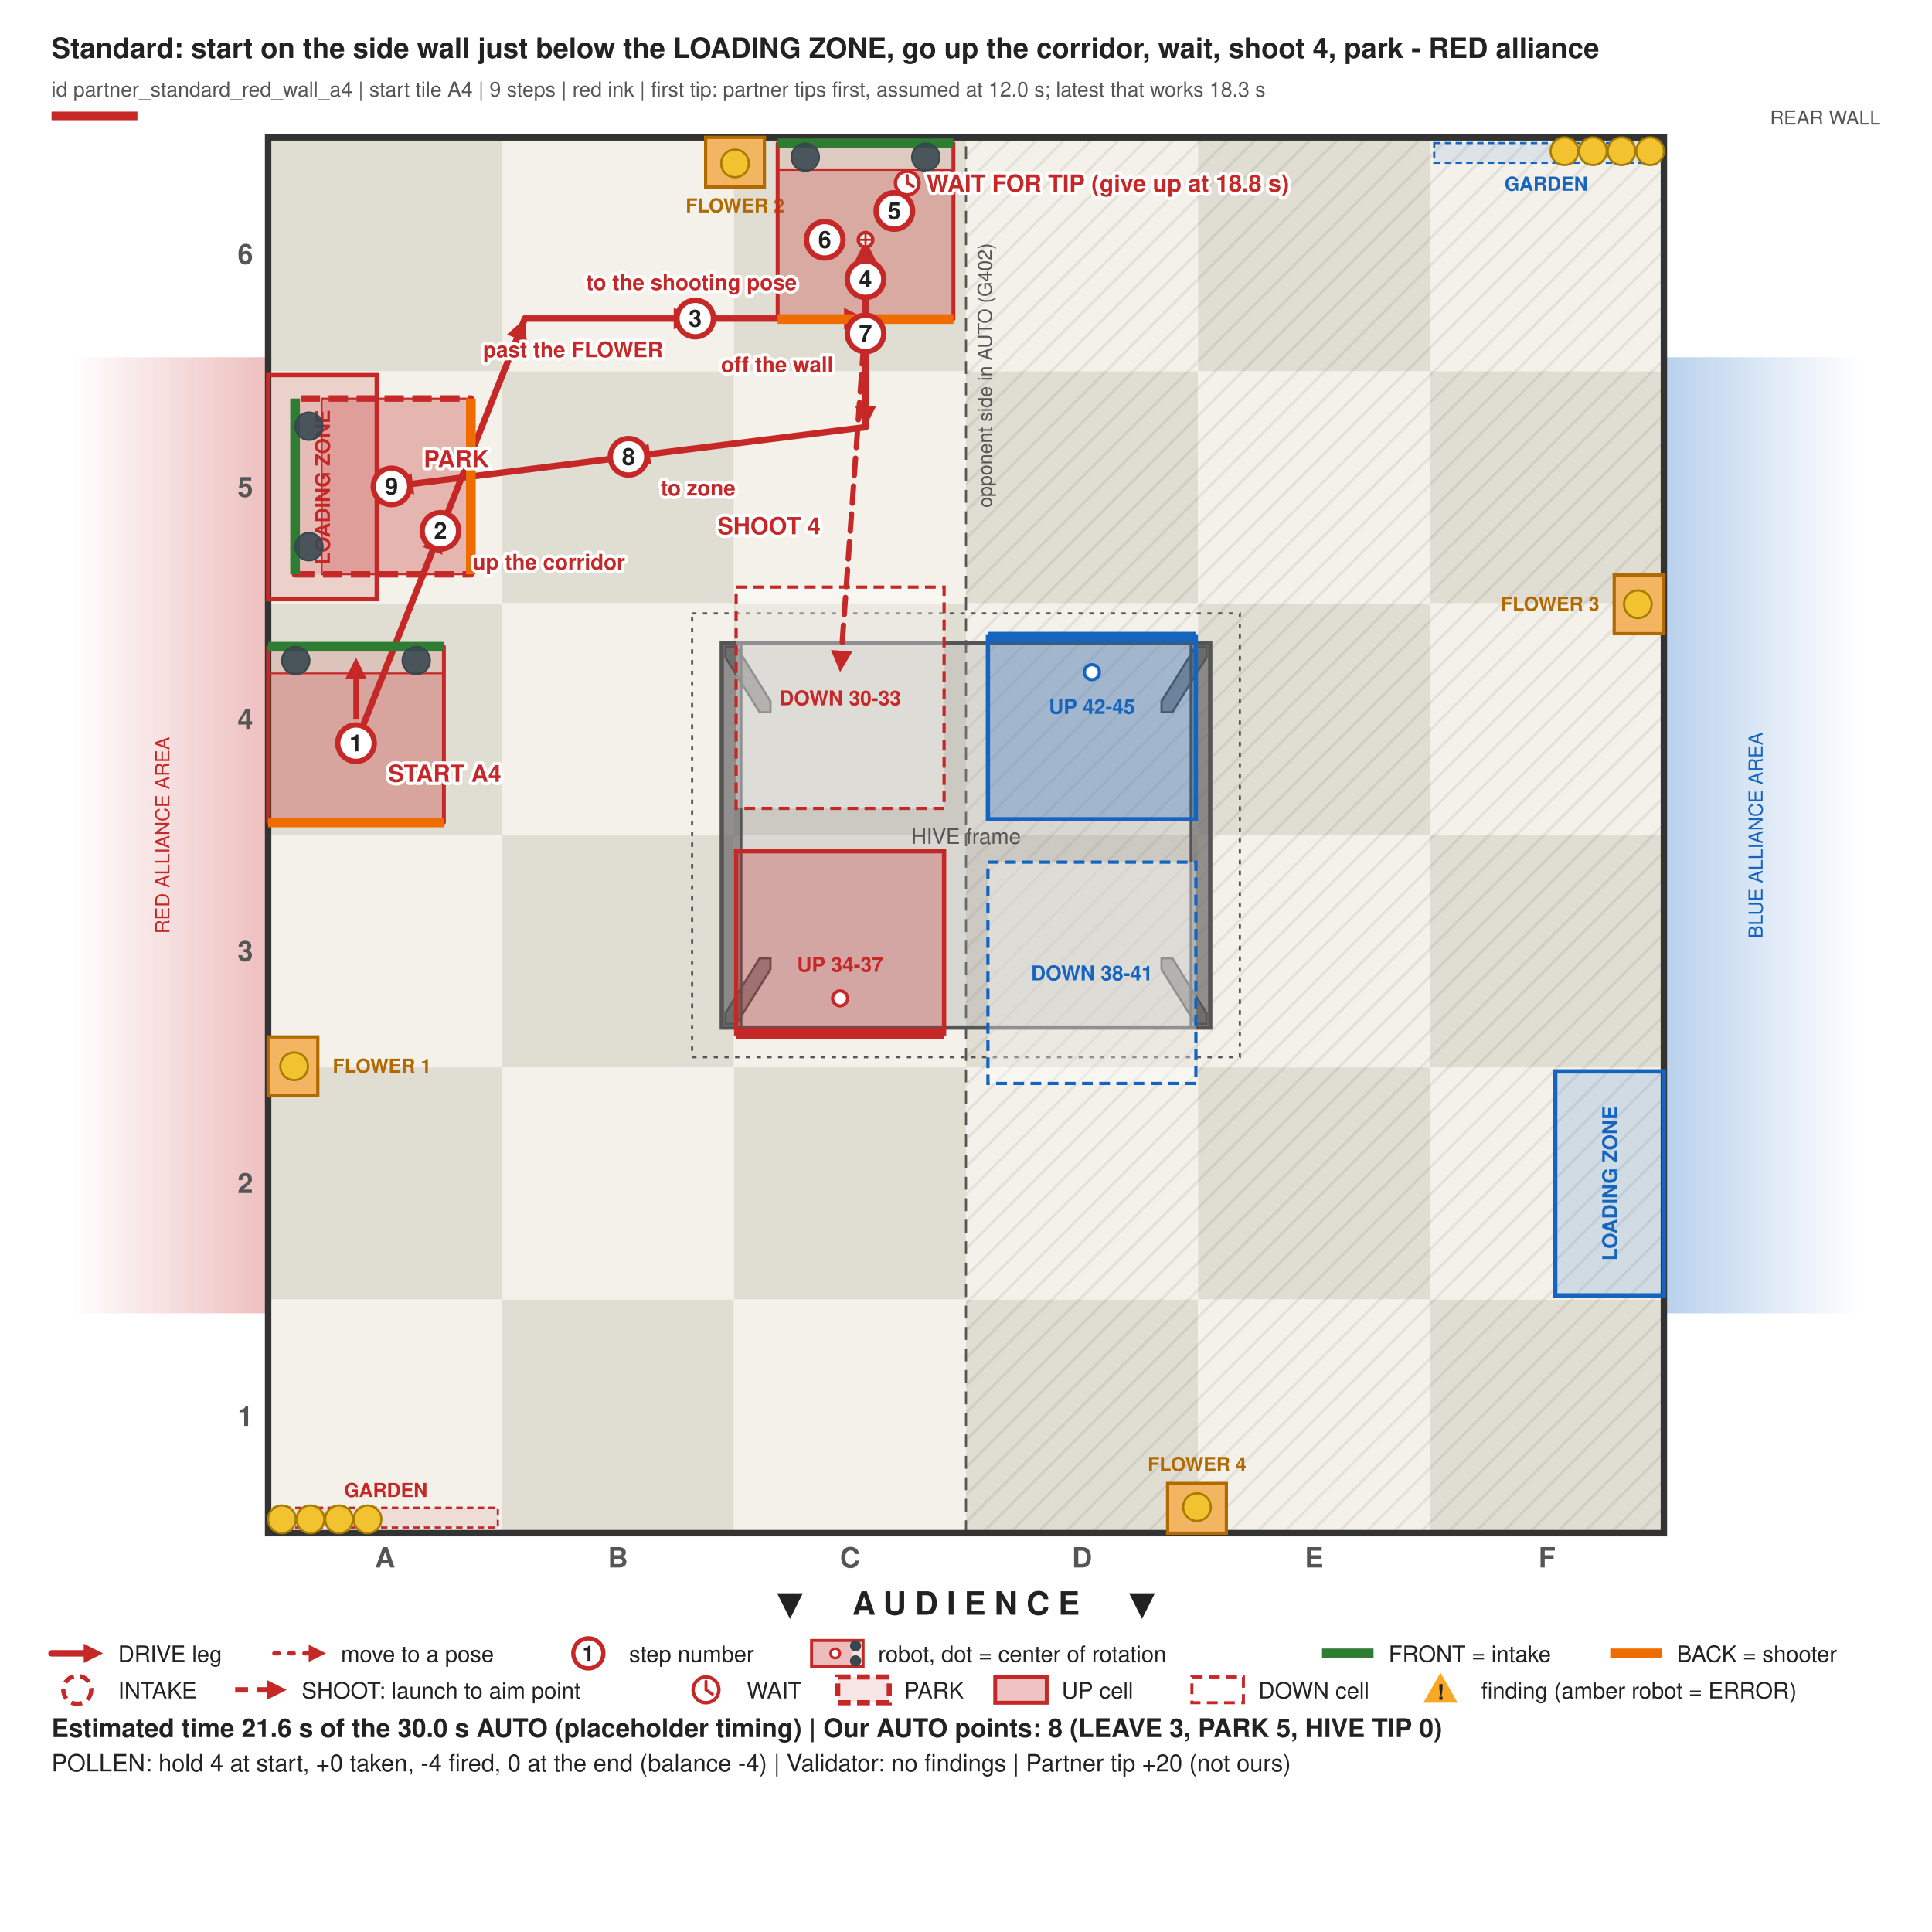
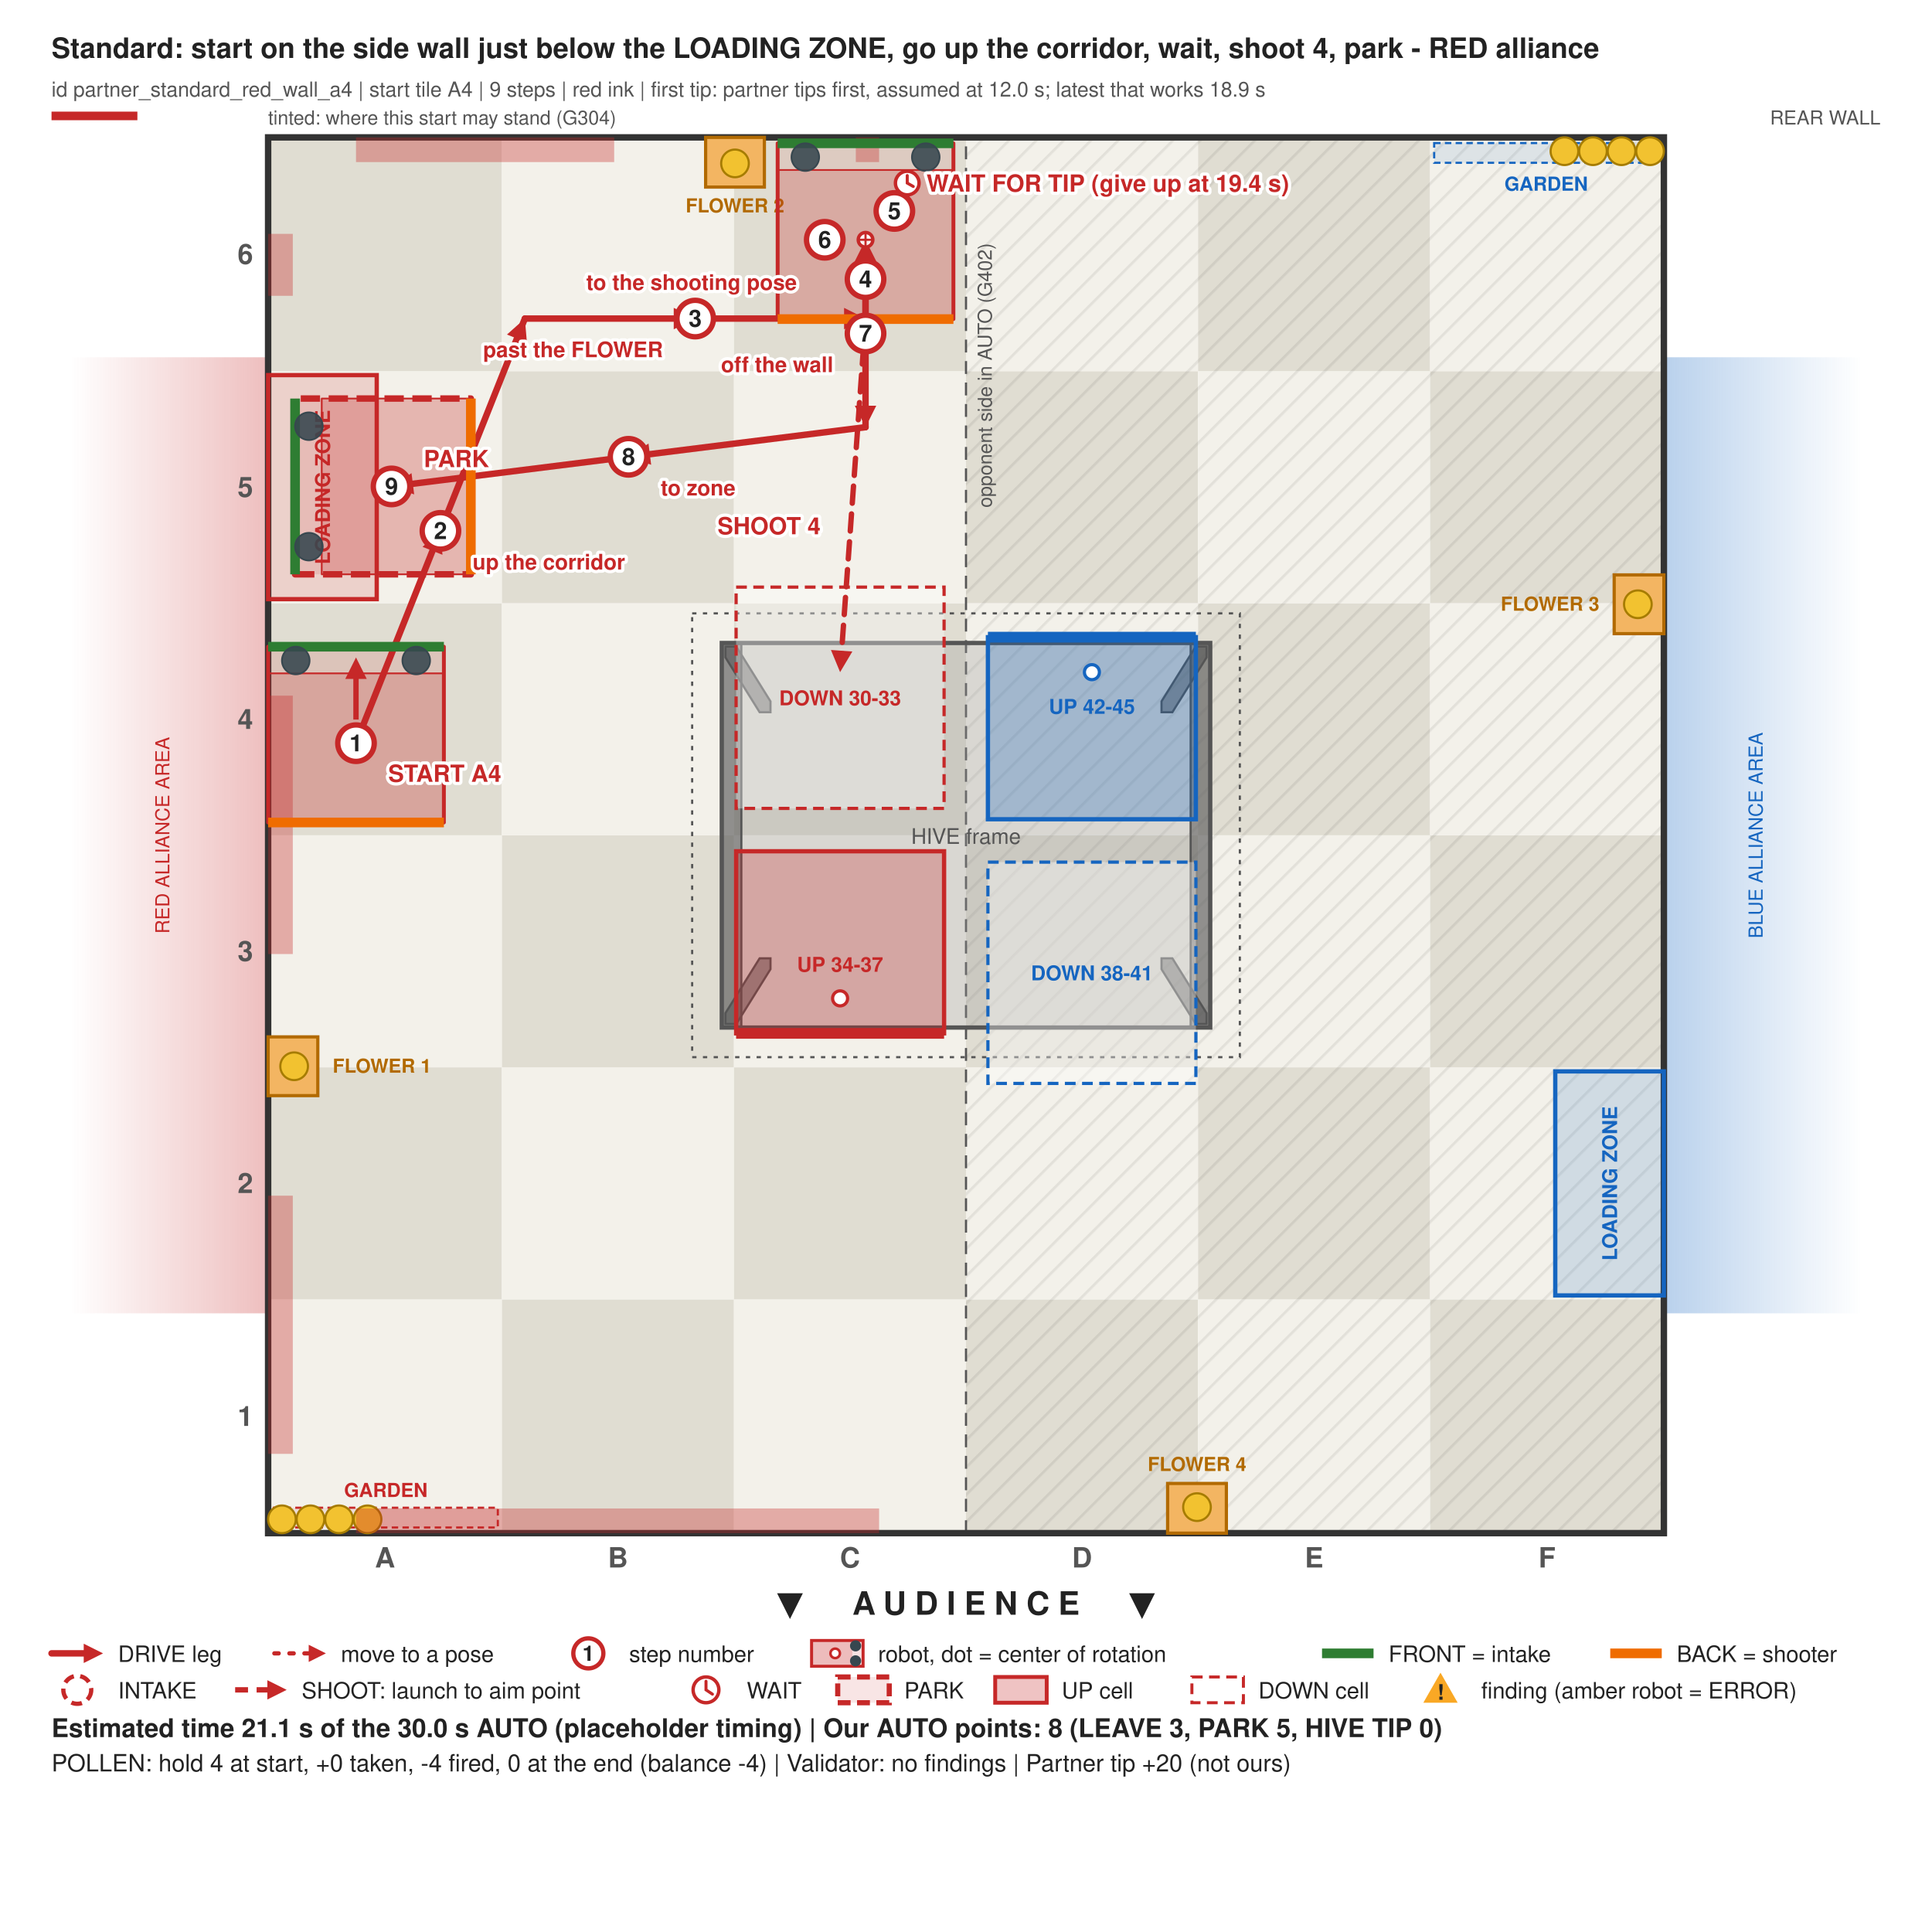
<svg xmlns="http://www.w3.org/2000/svg" viewBox="0 0 900 900" width="900" height="900" role="img" aria-labelledby="svg-title svg-desc" font-family="Helvetica, Arial, sans-serif">
  <defs>
    <linearGradient id="area-red" x1="1" y1="0" x2="0" y2="0">
      <stop offset="0" stop-color="#c62828" stop-opacity="0.30" />
      <stop offset="1" stop-color="#c62828" stop-opacity="0" />
    </linearGradient>
    <linearGradient id="area-blue" x1="0" y1="0" x2="1" y2="0">
      <stop offset="0" stop-color="#1565c0" stop-opacity="0.30" />
      <stop offset="1" stop-color="#1565c0" stop-opacity="0" />
    </linearGradient>
    <pattern id="opponent-hatch" width="9" height="9" patternUnits="userSpaceOnUse" patternTransform="rotate(45)">
      <line x1="0" y1="0" x2="0" y2="9" stroke="#000000" stroke-opacity="0.07" stroke-width="2.5" />
    </pattern>
  </defs>
  <rect id="background" x="0" y="0" width="900" height="900" fill="#ffffff" />
  <text id="title" x="24" y="27" font-size="13.12" font-weight="bold" fill="#222222">Standard: start on the side wall just below the LOADING ZONE, go up the corridor, wait, shoot 4, park - RED alliance</text>
-   <text id="subtitle" x="24" y="45" font-size="9.6" fill="#555555">id partner_standard_red_wall_a4  |  start tile A4  |  9 steps  |  red ink  |  first tip: partner tips first, assumed at 12.0 s; latest that works 18.3 s</text>
+   <text id="subtitle" x="24" y="45" font-size="9.6" fill="#555555">id partner_standard_red_wall_a4  |  start tile A4  |  9 steps  |  red ink  |  first tip: partner tips first, assumed at 12.0 s; latest that works 18.9 s</text>
  <rect x="24" y="52" width="40" height="4" fill="#c62828" />
  <g id="field">
    <rect class="alliance-area" data-alliance="RED" x="32.9" y="166.43" width="92" height="445.37" fill="url(#area-red)" />
    <rect class="alliance-area" data-alliance="BLUE" x="775.1" y="166.43" width="92" height="445.37" fill="url(#area-blue)" />
    <text x="78.9" y="389.12" font-size="9" fill="#c62828" text-anchor="middle" transform="rotate(-90 78.9 389.12)">RED ALLIANCE AREA</text>
    <text x="821.1" y="389.12" font-size="9" fill="#1565c0" text-anchor="middle" transform="rotate(-90 821.1 389.12)">BLUE ALLIANCE AREA</text>
    <rect class="tile" data-tile="A1" x="124.9" y="605.3" width="108.9" height="108.9" fill="#f3f1ea" />
    <rect class="tile" data-tile="A2" x="124.9" y="497.2" width="108.9" height="108.1" fill="#e0ddd2" />
    <rect class="tile" data-tile="A3" x="124.9" y="389.1" width="108.9" height="108.1" fill="#f3f1ea" />
    <rect class="tile" data-tile="A4" x="124.9" y="281" width="108.9" height="108.1" fill="#e0ddd2" />
    <rect class="tile" data-tile="A5" x="124.9" y="172.9" width="108.9" height="108.1" fill="#f3f1ea" />
    <rect class="tile" data-tile="A6" x="124.9" y="64" width="108.9" height="108.9" fill="#e0ddd2" />
    <rect class="tile" data-tile="B1" x="233.8" y="605.3" width="108.1" height="108.9" fill="#e0ddd2" />
    <rect class="tile" data-tile="B2" x="233.8" y="497.2" width="108.1" height="108.1" fill="#f3f1ea" />
    <rect class="tile" data-tile="B3" x="233.8" y="389.1" width="108.1" height="108.1" fill="#e0ddd2" />
    <rect class="tile" data-tile="B4" x="233.8" y="281" width="108.1" height="108.1" fill="#f3f1ea" />
    <rect class="tile" data-tile="B5" x="233.8" y="172.9" width="108.1" height="108.1" fill="#e0ddd2" />
    <rect class="tile" data-tile="B6" x="233.8" y="64" width="108.1" height="108.9" fill="#f3f1ea" />
    <rect class="tile" data-tile="C1" x="341.9" y="605.3" width="108.1" height="108.9" fill="#f3f1ea" />
    <rect class="tile" data-tile="C2" x="341.9" y="497.2" width="108.1" height="108.1" fill="#e0ddd2" />
    <rect class="tile" data-tile="C3" x="341.9" y="389.1" width="108.1" height="108.1" fill="#f3f1ea" />
    <rect class="tile" data-tile="C4" x="341.9" y="281" width="108.1" height="108.1" fill="#e0ddd2" />
    <rect class="tile" data-tile="C5" x="341.9" y="172.9" width="108.1" height="108.1" fill="#f3f1ea" />
    <rect class="tile" data-tile="C6" x="341.9" y="64" width="108.1" height="108.9" fill="#e0ddd2" />
    <rect class="tile" data-tile="D1" x="450" y="605.3" width="108.1" height="108.9" fill="#e0ddd2" />
    <rect class="tile" data-tile="D2" x="450" y="497.2" width="108.1" height="108.1" fill="#f3f1ea" />
    <rect class="tile" data-tile="D3" x="450" y="389.1" width="108.1" height="108.1" fill="#e0ddd2" />
    <rect class="tile" data-tile="D4" x="450" y="281" width="108.1" height="108.1" fill="#f3f1ea" />
    <rect class="tile" data-tile="D5" x="450" y="172.9" width="108.1" height="108.1" fill="#e0ddd2" />
    <rect class="tile" data-tile="D6" x="450" y="64" width="108.1" height="108.9" fill="#f3f1ea" />
    <rect class="tile" data-tile="E1" x="558.1" y="605.3" width="108.1" height="108.9" fill="#f3f1ea" />
    <rect class="tile" data-tile="E2" x="558.1" y="497.2" width="108.1" height="108.1" fill="#e0ddd2" />
    <rect class="tile" data-tile="E3" x="558.1" y="389.1" width="108.1" height="108.1" fill="#f3f1ea" />
    <rect class="tile" data-tile="E4" x="558.1" y="281" width="108.1" height="108.1" fill="#e0ddd2" />
    <rect class="tile" data-tile="E5" x="558.1" y="172.9" width="108.1" height="108.1" fill="#f3f1ea" />
    <rect class="tile" data-tile="E6" x="558.1" y="64" width="108.1" height="108.9" fill="#e0ddd2" />
    <rect class="tile" data-tile="F1" x="666.2" y="605.3" width="108.9" height="108.9" fill="#e0ddd2" />
    <rect class="tile" data-tile="F2" x="666.2" y="497.2" width="108.9" height="108.1" fill="#f3f1ea" />
    <rect class="tile" data-tile="F3" x="666.2" y="389.1" width="108.9" height="108.1" fill="#e0ddd2" />
    <rect class="tile" data-tile="F4" x="666.2" y="281" width="108.9" height="108.1" fill="#f3f1ea" />
    <rect class="tile" data-tile="F5" x="666.2" y="172.9" width="108.9" height="108.1" fill="#e0ddd2" />
    <rect class="tile" data-tile="F6" x="666.2" y="64" width="108.9" height="108.9" fill="#f3f1ea" />
    <rect id="opponent-side" x="450" y="64" width="325.1" height="650.2" fill="url(#opponent-hatch)" />
    <line id="side-line" x1="450" y1="714.2" x2="450" y2="64" stroke="#555555" stroke-width="1" stroke-dasharray="6 4" />
    <text id="opponent-label" x="462" y="174.86" font-size="9" fill="#555555" text-anchor="middle" transform="rotate(-90 462 174.86)">opponent side in AUTO (G402)</text>
    <text class="tile-label" x="179.35" y="730.2" font-size="13" font-weight="bold" text-anchor="middle" fill="#555555">A</text>
    <text class="tile-label" x="287.85" y="730.2" font-size="13" font-weight="bold" text-anchor="middle" fill="#555555">B</text>
    <text class="tile-label" x="395.95" y="730.2" font-size="13" font-weight="bold" text-anchor="middle" fill="#555555">C</text>
    <text class="tile-label" x="504.05" y="730.2" font-size="13" font-weight="bold" text-anchor="middle" fill="#555555">D</text>
    <text class="tile-label" x="612.15" y="730.2" font-size="13" font-weight="bold" text-anchor="middle" fill="#555555">E</text>
    <text class="tile-label" x="720.65" y="730.2" font-size="13" font-weight="bold" text-anchor="middle" fill="#555555">F</text>
    <text class="tile-label" x="117.9" y="664.25" font-size="13" font-weight="bold" text-anchor="end" fill="#555555">1</text>
    <text class="tile-label" x="117.9" y="555.75" font-size="13" font-weight="bold" text-anchor="end" fill="#555555">2</text>
    <text class="tile-label" x="117.9" y="447.65" font-size="13" font-weight="bold" text-anchor="end" fill="#555555">3</text>
    <text class="tile-label" x="117.9" y="339.55" font-size="13" font-weight="bold" text-anchor="end" fill="#555555">4</text>
    <text class="tile-label" x="117.9" y="231.45" font-size="13" font-weight="bold" text-anchor="end" fill="#555555">5</text>
    <text class="tile-label" x="117.9" y="122.95" font-size="13" font-weight="bold" text-anchor="end" fill="#555555">6</text>
    <rect id="field-border" x="124.9" y="64" width="650.2" height="650.2" fill="none" stroke="#333333" stroke-width="3" />
  </g>
  <g id="structures">
    <rect id="hive-frame" x="336.23" y="299.53" width="227.54" height="179.14" fill="#9a9a9a" fill-opacity="0.30" stroke="#555555" stroke-width="2" />
    <rect id="hive-keepout" x="322.43" y="285.73" width="255.14" height="206.74" fill="none" stroke="#555555" stroke-width="1" stroke-dasharray="2 3" />
    <g id="hive-solid">
      <polygon class="hive-foot" points="336.23,478.67 345.35,478.67 345.35,299.53 336.23,299.53" fill="#555555" fill-opacity="0.55" stroke="#555555" stroke-width="1" />
      <polygon class="hive-foot" points="554.65,478.67 563.77,478.67 563.77,299.53 554.65,299.53" fill="#555555" fill-opacity="0.55" stroke="#555555" stroke-width="1" />
      <polygon class="hive-foot" points="337.94,477.01 343,477.01 358.92,451.48 358.92,446.42 353.86,446.42 337.94,471.95" fill="#555555" fill-opacity="0.55" stroke="#555555" stroke-width="1" />
      <polygon class="hive-foot" points="337.94,306.25 353.86,331.78 358.92,331.78 358.92,326.72 343,301.19 337.94,301.19" fill="#555555" fill-opacity="0.55" stroke="#555555" stroke-width="1" />
      <polygon class="hive-foot" points="541.08,451.48 557,477.01 562.06,477.01 562.06,471.95 546.14,446.42 541.08,446.42" fill="#555555" fill-opacity="0.55" stroke="#555555" stroke-width="1" />
      <polygon class="hive-foot" points="541.08,331.78 546.14,331.78 562.06,306.25 562.06,301.19 557,301.19 541.08,326.72" fill="#555555" fill-opacity="0.55" stroke="#555555" stroke-width="1" />
    </g>
    <text x="450" y="393.1" font-size="10" fill="#555555" text-anchor="middle">HIVE frame</text>
    <g class="hive" data-alliance="RED">
      <g class="cell cell-down" data-alliance="RED" data-side="REAR">
        <rect x="342.91" y="273.5" width="96.88" height="103.09" fill="#ffffff" fill-opacity="0.35" stroke="#c62828" stroke-width="1.5" stroke-dasharray="5 3" />
        <text x="391.35" y="328.55" font-size="9.5" font-weight="bold" fill="#c62828" text-anchor="middle">DOWN 30-33</text>
      </g>
      <g class="cell cell-up" data-alliance="RED" data-side="AUDIENCE">
        <rect x="342.91" y="396.55" width="96.88" height="84.82" fill="#c62828" fill-opacity="0.28" stroke="#c62828" stroke-width="2" />
        <line class="cell-opening" x1="342.91" y1="481.38" x2="439.79" y2="481.38" stroke="#c62828" stroke-width="5" />
        <circle class="aim-point" cx="391.35" cy="465.08" r="3.5" fill="#ffffff" stroke="#c62828" stroke-width="1.5" />
        <text x="391.35" y="452.68" font-size="9.5" font-weight="bold" fill="#c62828" text-anchor="middle">UP 34-37</text>
      </g>
    </g>
    <g class="hive" data-alliance="BLUE">
      <g class="cell cell-down" data-alliance="BLUE" data-side="AUDIENCE">
        <rect x="460.21" y="401.61" width="96.88" height="103.09" fill="#ffffff" fill-opacity="0.35" stroke="#1565c0" stroke-width="1.5" stroke-dasharray="5 3" />
        <text x="508.65" y="456.66" font-size="9.5" font-weight="bold" fill="#1565c0" text-anchor="middle">DOWN 38-41</text>
      </g>
      <g class="cell cell-up" data-alliance="BLUE" data-side="REAR">
        <rect x="460.21" y="296.82" width="96.88" height="84.82" fill="#1565c0" fill-opacity="0.28" stroke="#1565c0" stroke-width="2" />
        <line class="cell-opening" x1="460.21" y1="296.82" x2="557.09" y2="296.82" stroke="#1565c0" stroke-width="5" />
        <circle class="aim-point" cx="508.65" cy="313.12" r="3.5" fill="#ffffff" stroke="#1565c0" stroke-width="1.5" />
        <text x="508.65" y="332.52" font-size="9.5" font-weight="bold" fill="#1565c0" text-anchor="middle">UP 42-45</text>
      </g>
    </g>
    <g class="flower" data-flower="1">
      <rect x="124.9" y="483.02" width="23.15" height="27.37" fill="#f3b562" stroke="#b26a00" stroke-width="1.5" />
      <circle cx="137.02" cy="496.71" r="6.44" fill="#f2c230" stroke="#a67c00" stroke-width="1" />
      <text x="154.95" y="499.71" font-size="9" fill="#b26a00" font-weight="bold" text-anchor="start">FLOWER 1</text>
    </g>
    <g class="flower" data-flower="2">
      <rect x="328.71" y="64" width="27.37" height="23.15" fill="#f3b562" stroke="#b26a00" stroke-width="1.5" />
      <circle cx="342.39" cy="76.12" r="6.44" fill="#f2c230" stroke="#a67c00" stroke-width="1" />
      <text x="342.39" y="98.95" font-size="9" fill="#b26a00" font-weight="bold" text-anchor="middle">FLOWER 2</text>
    </g>
    <g class="flower" data-flower="3">
      <rect x="751.95" y="267.81" width="23.15" height="27.37" fill="#f3b562" stroke="#b26a00" stroke-width="1.5" />
      <circle cx="762.98" cy="281.49" r="6.44" fill="#f2c230" stroke="#a67c00" stroke-width="1" />
      <text x="745.05" y="284.49" font-size="9" fill="#b26a00" font-weight="bold" text-anchor="end">FLOWER 3</text>
    </g>
    <g class="flower" data-flower="4">
      <rect x="543.92" y="691.05" width="27.37" height="23.15" fill="#f3b562" stroke="#b26a00" stroke-width="1.5" />
      <circle cx="557.61" cy="702.08" r="6.44" fill="#f2c230" stroke="#a67c00" stroke-width="1" />
      <text x="557.61" y="685.25" font-size="9" fill="#b26a00" font-weight="bold" text-anchor="middle">FLOWER 4</text>
    </g>
    <g class="garden" data-alliance="RED">
      <rect x="127.54" y="702.36" width="104.37" height="9.2" fill="#c62828" fill-opacity="0.10" stroke="#c62828" stroke-width="1" stroke-dasharray="3 2" />
      <circle class="pollen" cx="131.34" cy="707.76" r="6.44" fill="#f2c230" stroke="#a67c00" stroke-width="1" />
      <circle class="pollen" cx="144.63" cy="707.76" r="6.44" fill="#f2c230" stroke="#a67c00" stroke-width="1" />
      <circle class="pollen" cx="157.93" cy="707.76" r="6.44" fill="#f2c230" stroke="#a67c00" stroke-width="1" />
      <circle class="pollen" cx="171.22" cy="707.76" r="6.44" fill="#f2c230" stroke="#a67c00" stroke-width="1" />
      <text x="179.73" y="697.36" font-size="9" fill="#c62828" text-anchor="middle" font-weight="bold">GARDEN</text>
    </g>
    <g class="loading-zone" data-alliance="RED">
      <rect x="124.9" y="174.74" width="50.6" height="104.37" fill="#c62828" fill-opacity="0.16" stroke="#c62828" stroke-width="2" />
      <text x="150.2" y="230.43" font-size="9.5" font-weight="bold" fill="#c62828" text-anchor="middle" transform="rotate(-90 150.2 226.93)">LOADING ZONE</text>
    </g>
    <g class="garden" data-alliance="BLUE">
      <rect x="668.09" y="66.64" width="104.37" height="9.2" fill="#1565c0" fill-opacity="0.10" stroke="#1565c0" stroke-width="1" stroke-dasharray="3 2" />
      <circle class="pollen" cx="768.66" cy="70.44" r="6.44" fill="#f2c230" stroke="#a67c00" stroke-width="1" />
      <circle class="pollen" cx="755.37" cy="70.44" r="6.44" fill="#f2c230" stroke="#a67c00" stroke-width="1" />
      <circle class="pollen" cx="742.07" cy="70.44" r="6.44" fill="#f2c230" stroke="#a67c00" stroke-width="1" />
      <circle class="pollen" cx="728.78" cy="70.44" r="6.44" fill="#f2c230" stroke="#a67c00" stroke-width="1" />
      <text x="720.27" y="88.84" font-size="9" fill="#1565c0" text-anchor="middle" font-weight="bold">GARDEN</text>
    </g>
    <g class="loading-zone" data-alliance="BLUE">
      <rect x="724.5" y="499.09" width="50.6" height="104.37" fill="#1565c0" fill-opacity="0.16" stroke="#1565c0" stroke-width="2" />
      <text x="749.8" y="554.77" font-size="9.5" font-weight="bold" fill="#1565c0" text-anchor="middle" transform="rotate(-90 749.8 551.27)">LOADING ZONE</text>
    </g>
    <text id="audience-label" x="450" y="752.2" font-size="15" font-weight="bold" letter-spacing="4" text-anchor="middle" fill="#222222">AUDIENCE</text>
    <polygon class="compass-arrow" points="362,742.2 374,742.2 368,754.2" fill="#222222" />
    <polygon class="compass-arrow" points="526,742.2 538,742.2 532,754.2" fill="#222222" />
    <text x="876" y="58" font-size="9" fill="#555555" text-anchor="end">REAR WALL</text>
  </g>
+   <g id="start-bands" data-heading="90">
+     <rect class="start-band" data-wall="RED" data-from="8.03" data-to="34.18" x="124.9" y="556.99" width="11.5" height="120.27" fill="#c62828" fill-opacity="0.35" />
+     <rect class="start-band" data-wall="RED" data-from="58.65" data-to="84.81" x="124.9" y="324.06" width="11.5" height="120.37" fill="#c62828" fill-opacity="0.35" />
+     <rect class="start-band" data-wall="RED" data-from="125.3" data-to="131.58" x="124.9" y="108.94" width="11.5" height="28.86" fill="#c62828" fill-opacity="0.35" />
+     <rect class="start-band" data-wall="AUDIENCE" data-from="8.9" data-to="61.87" x="165.84" y="702.7" width="243.68" height="11.5" fill="#c62828" fill-opacity="0.35" />
+     <rect class="start-band" data-wall="REAR" data-from="8.9" data-to="35.05" x="165.84" y="64" width="120.27" height="11.5" fill="#c62828" fill-opacity="0.35" />
+     <rect class="start-band" data-wall="REAR" data-from="59.52" data-to="61.87" x="398.67" y="64" width="10.85" height="11.5" fill="#c62828" fill-opacity="0.35" />
+     <text class="start-band-label" x="124.9" y="58" font-size="9" fill="#555555">tinted: where this start may stand (G304)</text>
+   </g>
  <g id="route" data-ink="#c62828" data-alliance="RED" data-route="partner_standard_red_wall_a4">
    <g class="drive-leg" data-step="2" data-mode="CONSTANT">
      <path class="leg" d="M 165.84 346.2 L 244.5 148.4" fill="none" stroke="#c62828" stroke-width="3" stroke-linecap="round" stroke-linejoin="round" />
      <polygon class="arrowhead" points="205.17,247.3 206.12,258.44 196.83,254.75" fill="#c62828" />
      <polygon class="arrowhead" points="244.5,148.4 245.45,159.54 236.16,155.85" fill="#c62828" />
    </g>
    <g class="drive-leg" data-step="3" data-mode="CONSTANT">
      <path class="leg" d="M 244.5 148.4 L 403.2 148.4" fill="none" stroke="#c62828" stroke-width="3" stroke-linecap="round" stroke-linejoin="round" />
      <polygon class="arrowhead" points="323.85,148.4 313.85,153.4 313.85,143.4" fill="#c62828" />
      <polygon class="arrowhead" points="403.2,148.4 393.2,153.4 393.2,143.4" fill="#c62828" />
    </g>
    <g class="drive-leg" data-step="4" data-mode="CONSTANT">
      <path class="leg" d="M 403.2 148.4 L 403.2 111.7" fill="none" stroke="#c62828" stroke-width="3" stroke-linecap="round" stroke-linejoin="round" />
      <polygon class="arrowhead" points="403.2,111.7 408.2,121.7 398.2,121.7" fill="#c62828" />
    </g>
    <g class="drive-leg" data-step="7" data-mode="CONSTANT">
      <path class="leg" d="M 403.2 111.7 L 403.2 199" fill="none" stroke="#c62828" stroke-width="3" stroke-linecap="round" stroke-linejoin="round" />
      <polygon class="arrowhead" points="403.2,199 398.2,189 408.2,189" fill="#c62828" />
    </g>
    <g class="drive-leg" data-step="8" data-mode="LINEAR">
      <path class="leg" d="M 403.2 199 L 182.4 226.6" fill="none" stroke="#c62828" stroke-width="3" stroke-linecap="round" stroke-linejoin="round" />
      <polygon class="arrowhead" points="292.8,212.8 302.1,206.6 303.34,216.52" fill="#c62828" />
      <polygon class="arrowhead" points="182.4,226.6 191.7,220.4 192.94,230.32" fill="#c62828" />
    </g>
    <g id="start-footprint" class="footprint start" data-step="1">
      <polygon class="outline" points="124.9,301.26 124.9,383.14 206.78,383.14 206.78,301.26" fill="#c62828" fill-opacity="0.14" stroke="#c62828" stroke-width="1.8" stroke-linejoin="round" />
      <polygon class="chassis" points="124.9,313.68 124.9,383.14 206.78,383.14 206.78,313.68" fill="#c62828" fill-opacity="0.2" stroke="#c62828" stroke-width="0.8" stroke-linejoin="round" />
      <line class="front-edge" x1="124.9" y1="301.26" x2="206.78" y2="301.26" stroke="#2e7d32" stroke-width="4.5" />
      <line class="back-edge" x1="124.9" y1="383.14" x2="206.78" y2="383.14" stroke="#ef6c00" stroke-width="4.5" />
      <circle class="wheel" data-wheel="LEFT" cx="137.78" cy="307.7" r="6.44" fill="#37474f" fill-opacity="0.88" stroke="#37474f" stroke-width="0.8" />
      <circle class="wheel" data-wheel="RIGHT" cx="193.9" cy="307.7" r="6.44" fill="#37474f" fill-opacity="0.88" stroke="#37474f" stroke-width="0.8" />
      <g class="pose-point" data-x="8.9" data-y="80">
        <circle cx="165.84" cy="346.2" r="3.4" fill="#ffffff" fill-opacity="0.92" stroke="#c62828" stroke-width="1.6" />
        <line x1="162.44" y1="346.2" x2="169.24" y2="346.2" stroke="#c62828" stroke-width="1" />
        <line x1="165.84" y1="342.8" x2="165.84" y2="349.6" stroke="#c62828" stroke-width="1" />
      </g>
      <line class="heading-arrow" x1="165.84" y1="335.2" x2="165.84" y2="314.26" stroke="#c62828" stroke-width="2.5" />
      <polygon class="arrowhead" points="165.84,306.26 170.84,316.26 160.84,316.26" fill="#c62828" />
    </g>
    <g class="shoot-pose" data-step="6" data-nominal="false">
      <polygon class="outline" points="362.26,66.76 362.26,148.64 444.14,148.64 444.14,66.76" fill="#c62828" fill-opacity="0.1" stroke="#c62828" stroke-width="1.8" stroke-linejoin="round" />
      <polygon class="chassis" points="362.26,79.18 362.26,148.64 444.14,148.64 444.14,79.18" fill="#c62828" fill-opacity="0.2" stroke="#c62828" stroke-width="0.8" stroke-linejoin="round" />
      <line class="front-edge" x1="362.26" y1="66.76" x2="444.14" y2="66.76" stroke="#2e7d32" stroke-width="4.5" />
      <line class="back-edge" x1="362.26" y1="148.64" x2="444.14" y2="148.64" stroke="#ef6c00" stroke-width="4.5" />
      <circle class="wheel" data-wheel="LEFT" cx="375.14" cy="73.2" r="6.44" fill="#37474f" fill-opacity="0.88" stroke="#37474f" stroke-width="0.8" />
      <circle class="wheel" data-wheel="RIGHT" cx="431.26" cy="73.2" r="6.44" fill="#37474f" fill-opacity="0.88" stroke="#37474f" stroke-width="0.8" />
      <g class="pose-point" data-x="60.5" data-y="130.98">
        <circle cx="403.2" cy="111.7" r="3.4" fill="#ffffff" fill-opacity="0.92" stroke="#c62828" stroke-width="1.6" />
        <line x1="399.8" y1="111.7" x2="406.6" y2="111.7" stroke="#c62828" stroke-width="1" />
        <line x1="403.2" y1="108.3" x2="403.2" y2="115.1" stroke="#c62828" stroke-width="1" />
      </g>
      <line class="shot" x1="403.2" y1="148.64" x2="392" y2="304.14" stroke="#c62828" stroke-width="2.5" stroke-dasharray="8 5" stroke-linecap="round" />
      <polygon class="arrowhead" points="391.35,313.12 387.08,302.78 397.06,303.5" fill="#c62828" />
    </g>
    <g class="park-outline" data-step="9">
      <polygon class="outline" points="137.46,267.54 219.34,267.54 219.34,185.66 137.46,185.66" fill="#c62828" fill-opacity="0.12" stroke="#c62828" stroke-width="3" stroke-dasharray="9 4" stroke-linejoin="round" />
      <polygon class="chassis" points="149.88,267.54 219.34,267.54 219.34,185.66 149.88,185.66" fill="#c62828" fill-opacity="0.2" stroke="#c62828" stroke-width="0.8" stroke-linejoin="round" />
      <line class="front-edge" x1="137.46" y1="267.54" x2="137.46" y2="185.66" stroke="#2e7d32" stroke-width="4.5" />
      <line class="back-edge" x1="219.34" y1="267.54" x2="219.34" y2="185.66" stroke="#ef6c00" stroke-width="4.5" />
      <circle class="wheel" data-wheel="LEFT" cx="143.9" cy="254.66" r="6.44" fill="#37474f" fill-opacity="0.88" stroke="#37474f" stroke-width="0.8" />
      <circle class="wheel" data-wheel="RIGHT" cx="143.9" cy="198.54" r="6.44" fill="#37474f" fill-opacity="0.88" stroke="#37474f" stroke-width="0.8" />
      <g class="pose-point" data-x="12.5" data-y="106">
        <circle cx="182.4" cy="226.6" r="3.4" fill="#ffffff" fill-opacity="0.92" stroke="#c62828" stroke-width="1.6" />
        <line x1="179" y1="226.6" x2="185.8" y2="226.6" stroke="#c62828" stroke-width="1" />
        <line x1="182.4" y1="223.2" x2="182.4" y2="230" stroke="#c62828" stroke-width="1" />
      </g>
    </g>
    <g id="badges">
      <g class="badge" data-step="1" data-kind="START">
        <circle cx="165.84" cy="346.2" r="8.5" fill="#ffffff" stroke="#c62828" stroke-width="2.5" />
        <text x="165.84" y="350" font-size="11" font-weight="bold" text-anchor="middle" fill="#222222">1</text>
      </g>
      <g class="badge" data-step="2" data-kind="DRIVE">
        <circle cx="205.17" cy="247.3" r="8.5" fill="#ffffff" stroke="#c62828" stroke-width="2.5" />
        <text x="205.17" y="251.1" font-size="11" font-weight="bold" text-anchor="middle" fill="#222222">2</text>
      </g>
      <g class="badge" data-step="3" data-kind="DRIVE">
        <circle cx="323.85" cy="148.4" r="8.5" fill="#ffffff" stroke="#c62828" stroke-width="2.5" />
        <text x="323.85" y="152.2" font-size="11" font-weight="bold" text-anchor="middle" fill="#222222">3</text>
      </g>
      <g class="badge" data-step="4" data-kind="DRIVE">
        <circle cx="403.2" cy="130.05" r="8.5" fill="#ffffff" stroke="#c62828" stroke-width="2.5" />
        <text x="403.2" y="133.85" font-size="11" font-weight="bold" text-anchor="middle" fill="#222222">4</text>
      </g>
      <g class="badge" data-step="5" data-kind="WAIT_FOR_TIP">
        <circle cx="416.63" cy="98.27" r="8.5" fill="#ffffff" stroke="#c62828" stroke-width="2.5" />
        <text x="416.63" y="102.07" font-size="11" font-weight="bold" text-anchor="middle" fill="#222222">5</text>
      </g>
      <g class="badge" data-step="6" data-kind="SHOOT">
        <circle cx="384.2" cy="111.7" r="8.5" fill="#ffffff" stroke="#c62828" stroke-width="2.5" />
        <text x="384.2" y="115.5" font-size="11" font-weight="bold" text-anchor="middle" fill="#222222">6</text>
      </g>
      <g class="badge" data-step="7" data-kind="DRIVE">
        <circle cx="403.2" cy="155.35" r="8.5" fill="#ffffff" stroke="#c62828" stroke-width="2.5" />
        <text x="403.2" y="159.15" font-size="11" font-weight="bold" text-anchor="middle" fill="#222222">7</text>
      </g>
      <g class="badge" data-step="8" data-kind="DRIVE">
        <circle cx="292.8" cy="212.8" r="8.5" fill="#ffffff" stroke="#c62828" stroke-width="2.5" />
        <text x="292.8" y="216.6" font-size="11" font-weight="bold" text-anchor="middle" fill="#222222">8</text>
      </g>
      <g class="badge" data-step="9" data-kind="PARK">
        <circle cx="182.4" cy="226.6" r="8.5" fill="#ffffff" stroke="#c62828" stroke-width="2.5" />
        <text x="182.4" y="230.4" font-size="11" font-weight="bold" text-anchor="middle" fill="#222222">9</text>
      </g>
    </g>
    <g id="step-labels">
      <text class="step-label" x="180.84" y="364.2" font-size="11" font-weight="bold" fill="#c62828" text-anchor="start" stroke="#ffffff" stroke-width="3" stroke-linejoin="round" paint-order="stroke">START A4</text>
      <text class="step-label" x="220.17" y="265.3" font-size="10" font-weight="bold" fill="#c62828" text-anchor="start" stroke="#ffffff" stroke-width="3" stroke-linejoin="round" paint-order="stroke">up the corridor</text>
      <text class="step-label" x="308.85" y="166.4" font-size="10" font-weight="bold" fill="#c62828" text-anchor="end" stroke="#ffffff" stroke-width="3" stroke-linejoin="round" paint-order="stroke">past the FLOWER</text>
      <text class="step-label" x="371.2" y="135.05" font-size="10" font-weight="bold" fill="#c62828" text-anchor="end" stroke="#ffffff" stroke-width="3" stroke-linejoin="round" paint-order="stroke">to the shooting pose</text>
      <g class="clock">
        <circle cx="422.63" cy="85.27" r="5.5" fill="#ffffff" stroke="#c62828" stroke-width="1.6" />
        <polyline points="422.63,81.77 422.63,85.27 425.43,86.87" fill="none" stroke="#c62828" stroke-width="1.4" stroke-linecap="round" />
      </g>
-       <text class="step-label" x="431.63" y="89.27" font-size="11" font-weight="bold" fill="#c62828" text-anchor="start" stroke="#ffffff" stroke-width="3" stroke-linejoin="round" paint-order="stroke">WAIT FOR TIP (give up at 18.8 s)</text>
+       <text class="step-label" x="431.63" y="89.27" font-size="11" font-weight="bold" fill="#c62828" text-anchor="start" stroke="#ffffff" stroke-width="3" stroke-linejoin="round" paint-order="stroke">WAIT FOR TIP (give up at 19.4 s)</text>
      <text class="step-label" x="382.27" y="248.88" font-size="11" font-weight="bold" fill="#c62828" text-anchor="end" stroke="#ffffff" stroke-width="3" stroke-linejoin="round" paint-order="stroke">SHOOT 4</text>
      <text class="step-label" x="388.2" y="173.35" font-size="10" font-weight="bold" fill="#c62828" text-anchor="end" stroke="#ffffff" stroke-width="3" stroke-linejoin="round" paint-order="stroke">off the wall</text>
      <text class="step-label" x="307.8" y="230.8" font-size="10" font-weight="bold" fill="#c62828" text-anchor="start" stroke="#ffffff" stroke-width="3" stroke-linejoin="round" paint-order="stroke">to zone</text>
      <text class="step-label" x="197.4" y="217.6" font-size="11" font-weight="bold" fill="#c62828" text-anchor="start" stroke="#ffffff" stroke-width="3" stroke-linejoin="round" paint-order="stroke">PARK</text>
    </g>
    <g id="issue-marks">
</g>
  </g>
  <g id="legend">
    <g class="legend-item" data-icon="drive">
      <line x1="24" y1="770.2" x2="40" y2="770.2" stroke="#c62828" stroke-width="3" stroke-linecap="round" />
      <polygon class="arrowhead" points="48,770.2 39,774.7 39,765.7" fill="#c62828" />
      <text x="55" y="774.2" font-size="10.5" fill="#222222">DRIVE leg</text>
    </g>
    <g class="legend-item" data-icon="approach">
      <line x1="127.81" y1="770.2" x2="143.81" y2="770.2" stroke="#c62828" stroke-width="2" stroke-dasharray="2 5" stroke-linecap="round" />
      <polygon class="arrowhead" points="151.81,770.2 143.81,774.2 143.81,766.2" fill="#c62828" />
      <text x="158.81" y="774.2" font-size="10.5" fill="#222222">move to a pose</text>
    </g>
    <g class="legend-item" data-icon="badge">
      <circle cx="274.07" cy="770.2" r="7" fill="#ffffff" stroke="#c62828" stroke-width="2" />
      <text x="274.07" y="773.7" font-size="10" font-weight="bold" text-anchor="middle" fill="#222222">1</text>
      <text x="293.07" y="774.2" font-size="10.5" fill="#222222">step number</text>
    </g>
    <g class="legend-item" data-icon="robot">
      <rect x="378.06" y="764.2" width="24" height="12" fill="#c62828" fill-opacity="0.14" stroke="#c62828" stroke-width="1.4" />
      <rect x="378.06" y="764.2" width="19" height="12" fill="#c62828" fill-opacity="0.2" />
      <circle cx="398.56" cy="766.7" r="2.6" fill="#37474f" />
      <circle cx="398.56" cy="773.7" r="2.6" fill="#37474f" />
      <circle cx="389.06" cy="770.2" r="2.2" fill="#ffffff" stroke="#c62828" stroke-width="1.2" />
      <text x="409.06" y="774.2" font-size="10.5" fill="#222222">robot, dot = center of rotation</text>
    </g>
    <g class="legend-item" data-icon="front">
      <line x1="615.85" y1="770.2" x2="639.85" y2="770.2" stroke="#2e7d32" stroke-width="4.5" />
      <text x="646.85" y="774.2" font-size="10.5" fill="#222222">FRONT = intake</text>
    </g>
    <g class="legend-item" data-icon="back">
      <line x1="750.11" y1="770.2" x2="774.11" y2="770.2" stroke="#ef6c00" stroke-width="4.5" />
      <text x="781.11" y="774.2" font-size="10.5" fill="#222222">BACK = shooter</text>
    </g>
    <g class="legend-item" data-icon="intake">
      <circle cx="36" cy="787.2" r="6.5" fill="none" stroke="#c62828" stroke-width="2" stroke-dasharray="5 3" />
      <text x="55" y="791.2" font-size="10.5" fill="#222222">INTAKE</text>
    </g>
    <g class="legend-item" data-icon="shoot">
      <line x1="109.54" y1="787.2" x2="125.54" y2="787.2" stroke="#c62828" stroke-width="2.5" stroke-dasharray="6 4" />
      <polygon class="arrowhead" points="133.54,787.2 124.54,791.7 124.54,782.7" fill="#c62828" />
      <text x="140.54" y="791.2" font-size="10.5" fill="#222222">SHOOT: launch to aim point</text>
    </g>
    <g class="legend-item" data-icon="wait">
      <circle cx="328.88" cy="787.2" r="6" fill="#ffffff" stroke="#c62828" stroke-width="1.6" />
      <polyline points="328.88,783.2 328.88,787.2 331.88,789.2" fill="none" stroke="#c62828" stroke-width="1.4" stroke-linecap="round" />
      <text x="347.88" y="791.2" font-size="10.5" fill="#222222">WAIT</text>
    </g>
    <g class="legend-item" data-icon="park">
      <rect x="390.24" y="781.2" width="24" height="12" fill="#c62828" fill-opacity="0.12" stroke="#c62828" stroke-width="2.4" stroke-dasharray="6 3" />
      <text x="421.24" y="791.2" font-size="10.5" fill="#222222">PARK</text>
    </g>
    <g class="legend-item" data-icon="up">
      <rect x="463.6" y="781.2" width="24" height="12" fill="#c62828" fill-opacity="0.28" stroke="#c62828" stroke-width="1.8" />
      <text x="494.6" y="791.2" font-size="10.5" fill="#222222">UP cell</text>
    </g>
    <g class="legend-item" data-icon="down">
      <rect x="555.23" y="781.2" width="24" height="12" fill="#ffffff" fill-opacity="0.35" stroke="#c62828" stroke-width="1.4" stroke-dasharray="5 3" />
      <text x="586.23" y="791.2" font-size="10.5" fill="#222222">DOWN cell</text>
    </g>
    <g class="legend-item" data-icon="issue">
      <polygon points="671.04,779.2 679.04,793.2 663.04,793.2" fill="#f9a825" />
      <text x="671.04" y="791.8" font-size="10" font-weight="bold" text-anchor="middle" fill="#222222">!</text>
      <text x="690.04" y="791.2" font-size="10.5" fill="#222222">finding (amber robot = ERROR)</text>
    </g>
  </g>
  <g id="footer">
-     <text id="footer-metrics" x="24" y="809.2" font-size="12" font-weight="bold" fill="#222222">Estimated time 21.6 s of the 30.0 s AUTO (placeholder timing)   |   Our AUTO points: 8  (LEAVE 3, PARK 5, HIVE TIP 0)</text>
+     <text id="footer-metrics" x="24" y="809.2" font-size="12" font-weight="bold" fill="#222222">Estimated time 21.1 s of the 30.0 s AUTO (placeholder timing)   |   Our AUTO points: 8  (LEAVE 3, PARK 5, HIVE TIP 0)</text>
    <text id="footer-pollen" x="24" y="825.2" font-size="11.1" fill="#222222">POLLEN: hold 4 at start, +0 taken, -4 fired, 0 at the end (balance -4)   |   Validator: no findings   |   Partner tip +20 (not ours)</text>
  </g>
</svg>
